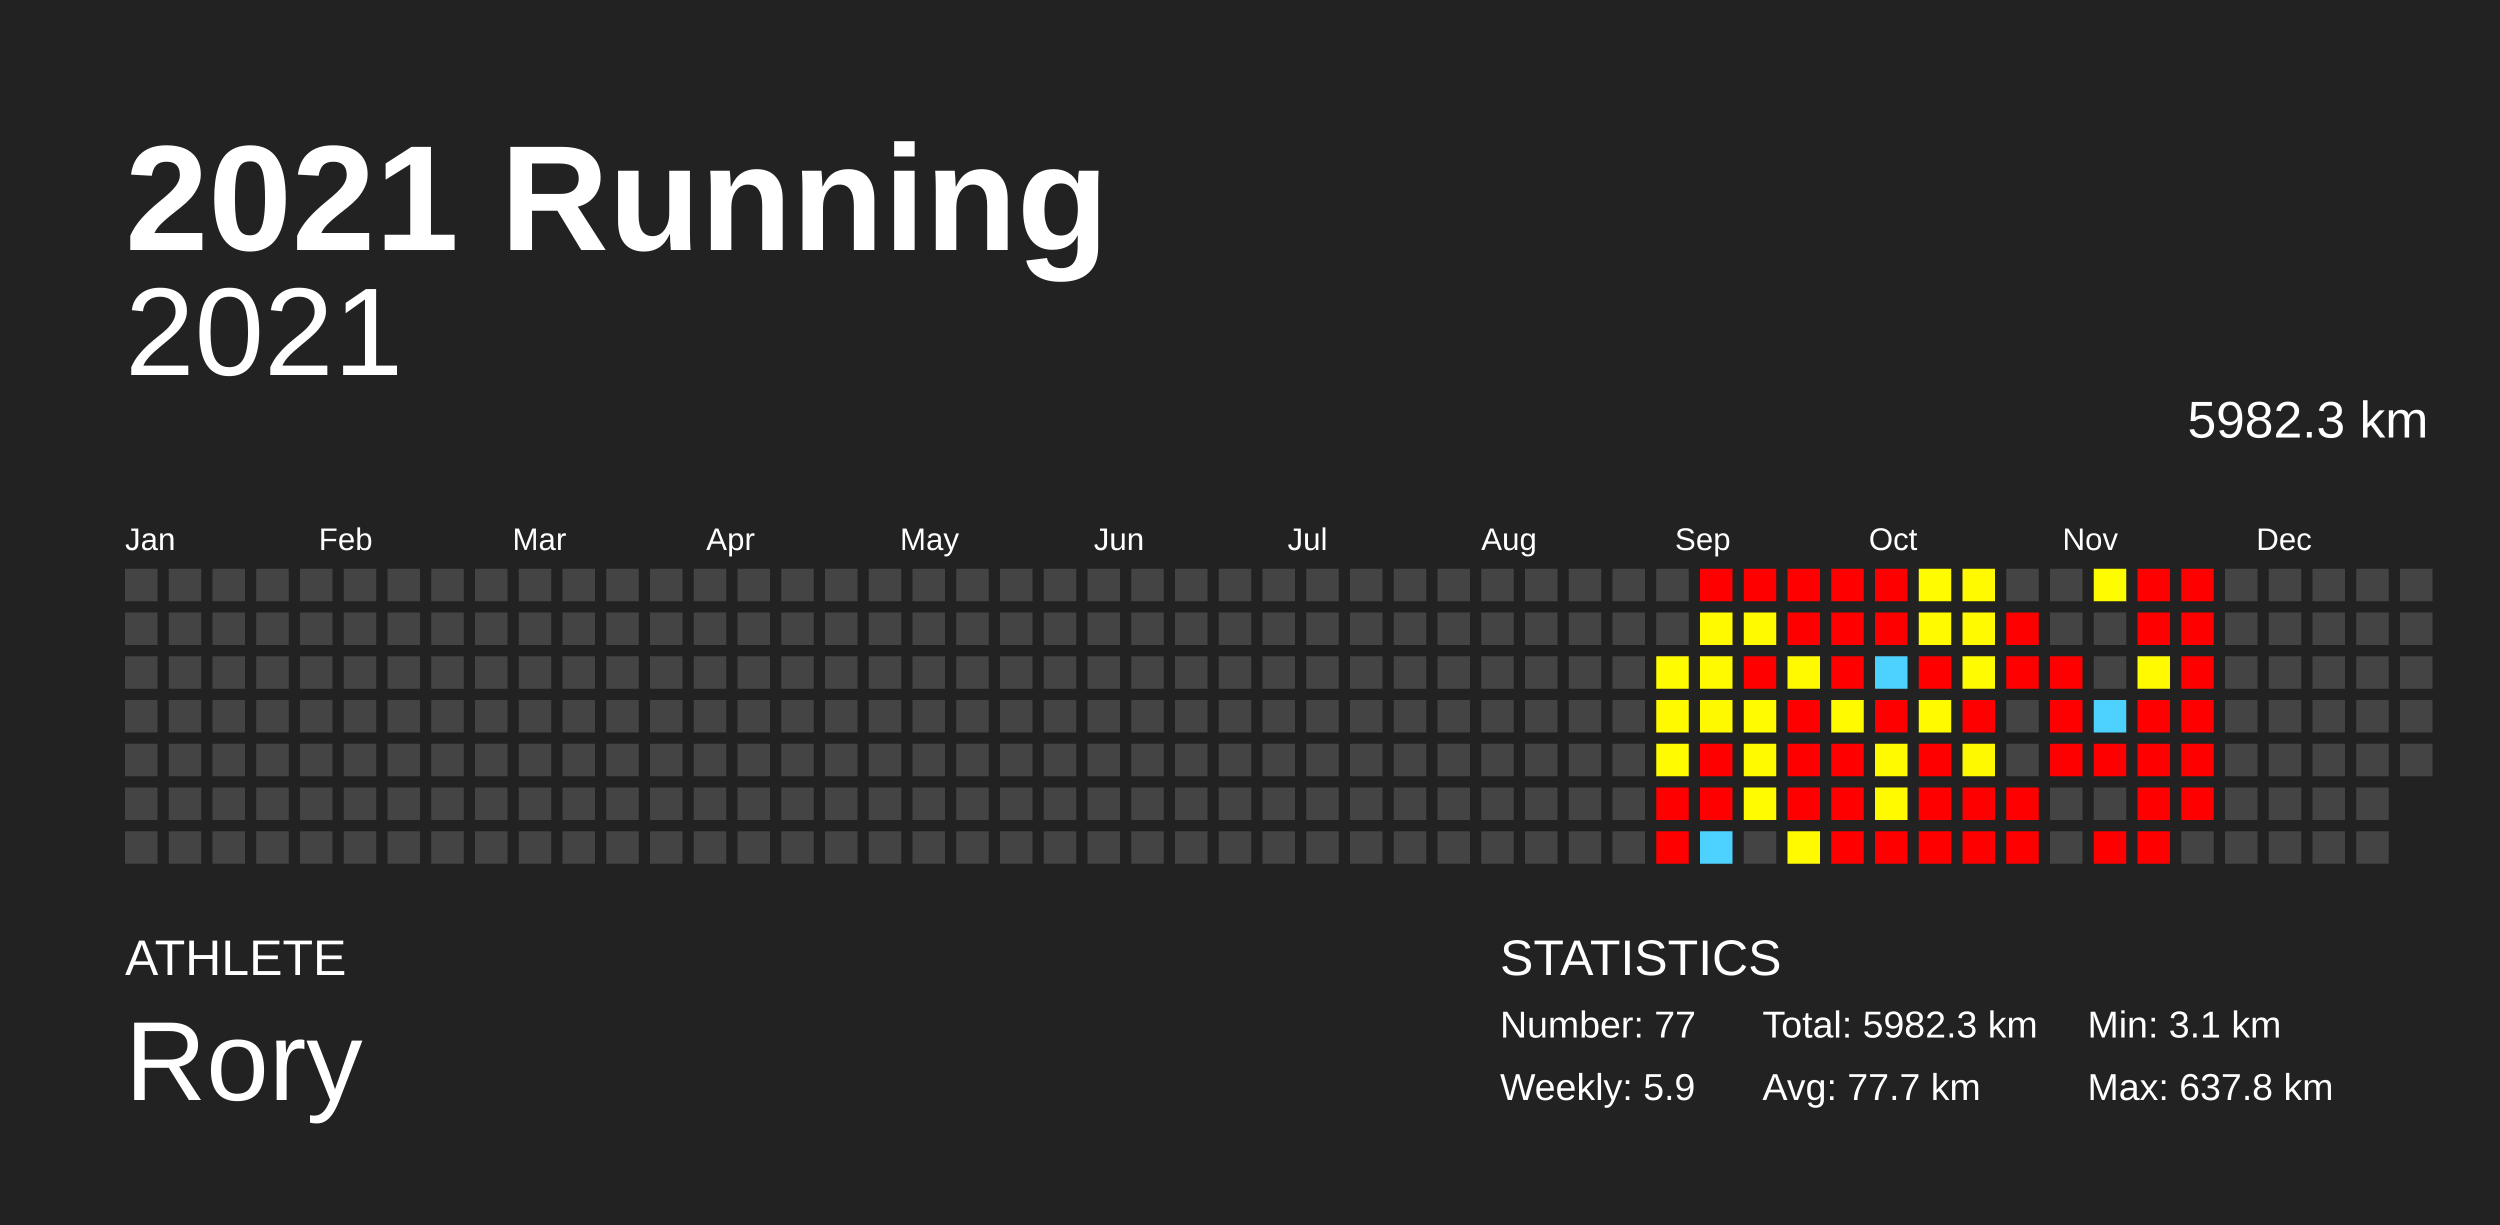
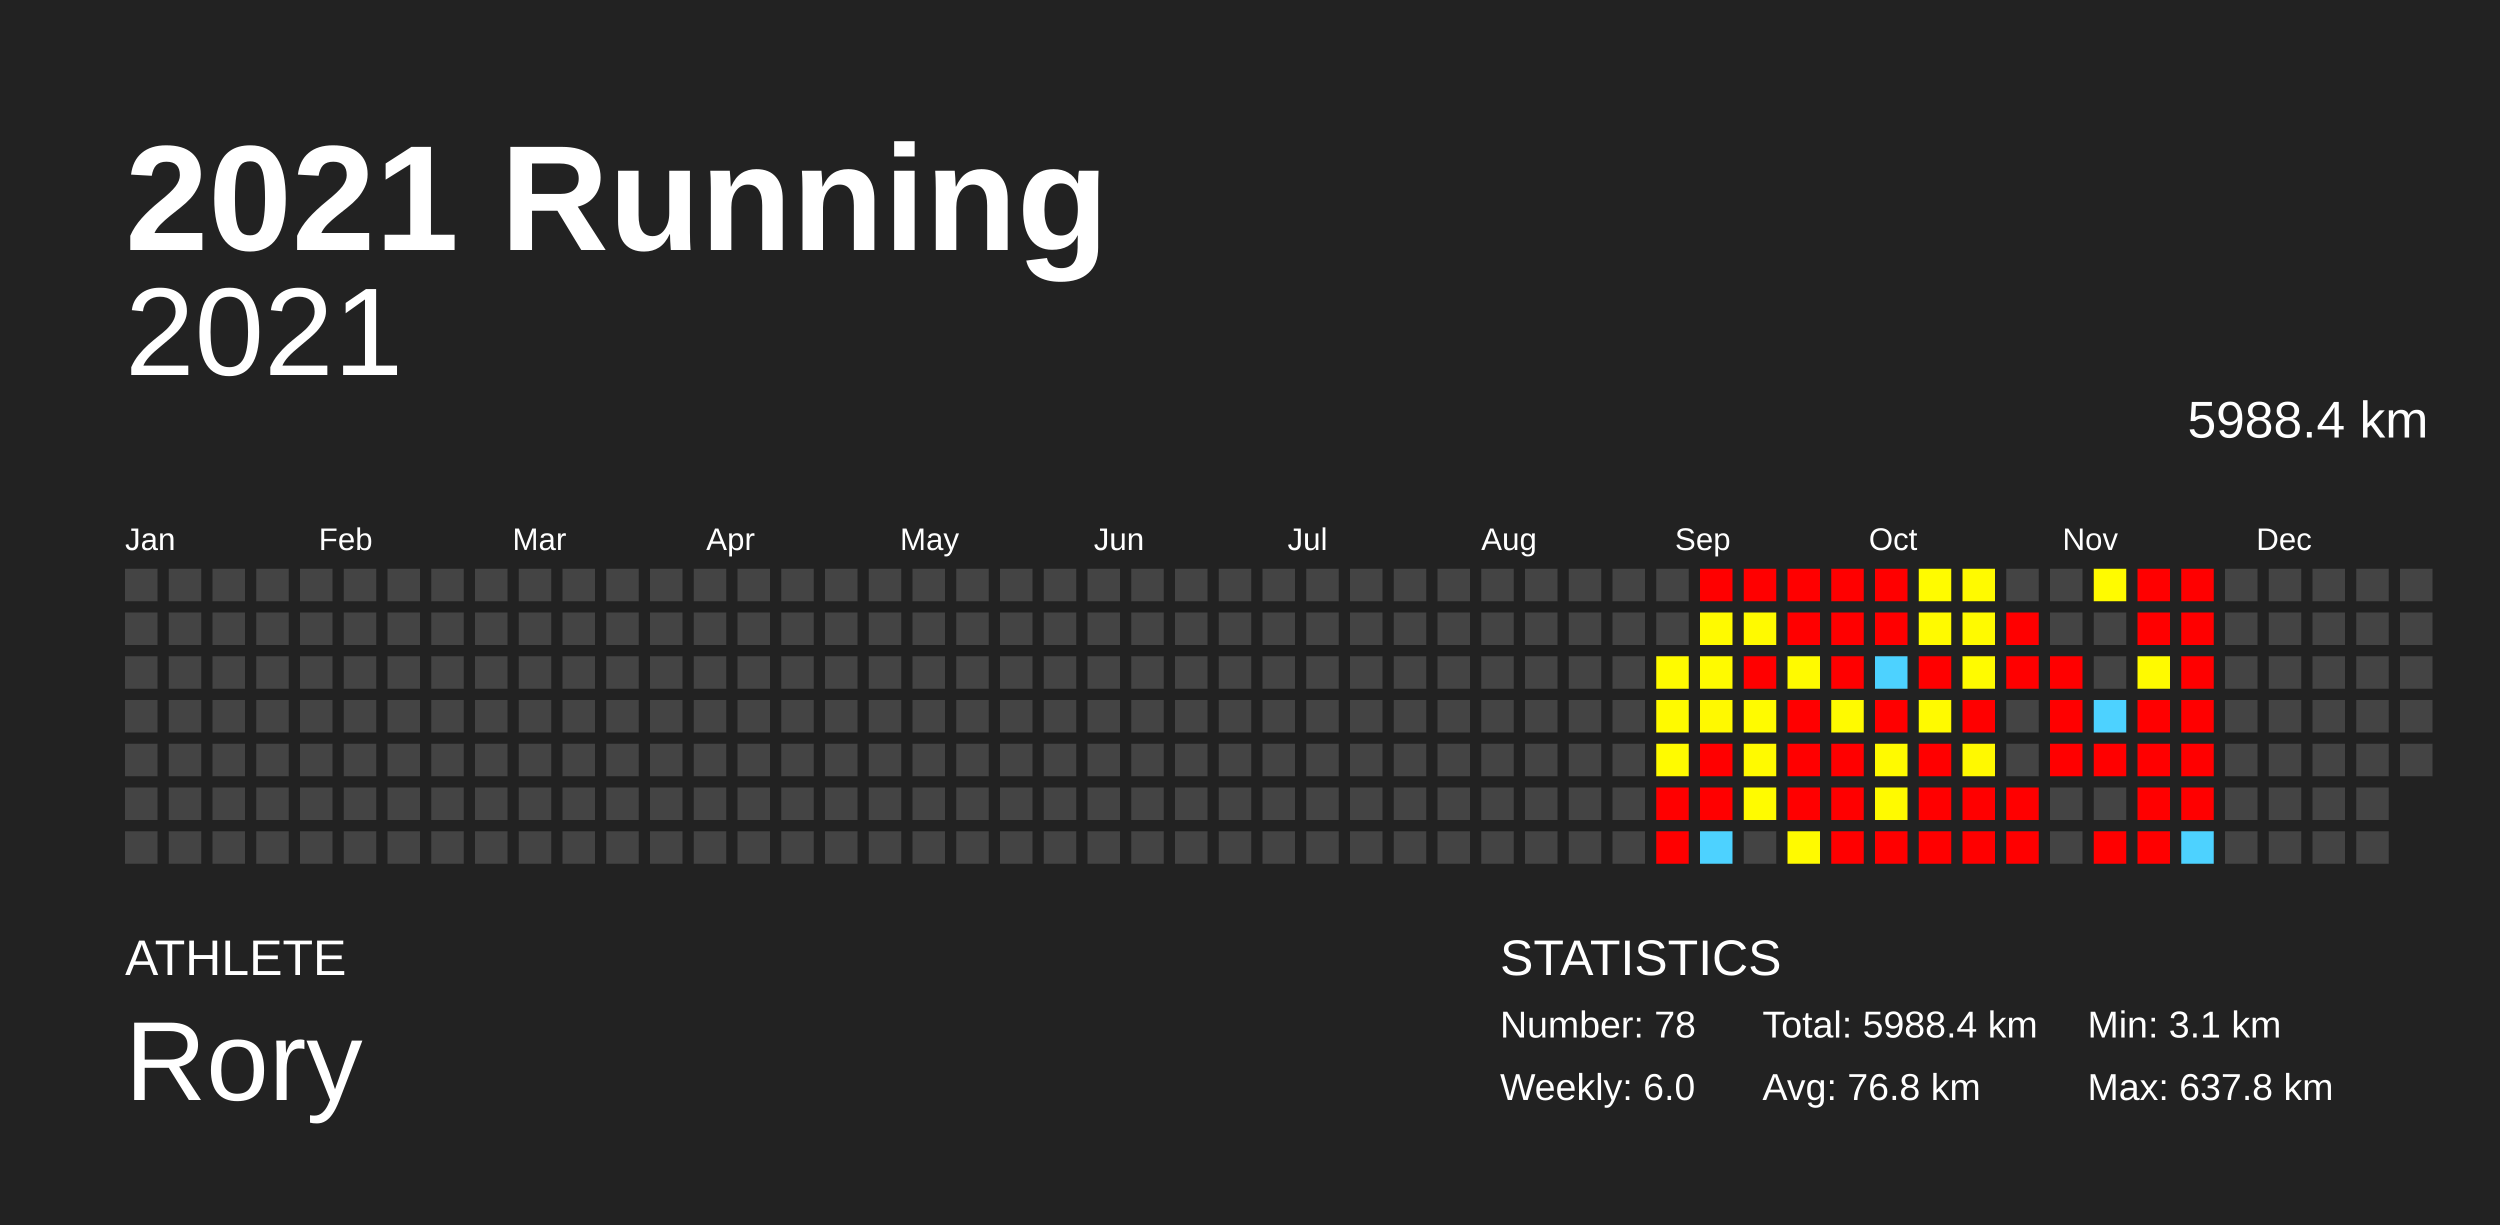
<svg xmlns="http://www.w3.org/2000/svg" baseProfile="full" height="98mm" version="1.1" viewBox="0,0,200,98" width="200mm">
  <defs />
  <rect fill="#222222" height="98" width="200" x="0" y="0" />
  <text fill="#FFFFFF" style="font-size:12px; font-family:Arial; font-weight:bold;" x="10" y="20">2021 Running</text>
  <text fill="#FFFFFF" style="font-size:4px; font-family:Arial" x="10" y="78">ATHLETE</text>
  <text fill="#FFFFFF" style="font-size:9px; font-family:Arial" x="10" y="88">Rory</text>
  <text fill="#FFFFFF" style="font-size:4px; font-family:Arial" x="120" y="78">STATISTICS</text>
-   <text fill="#FFFFFF" style="font-size:3px; font-family:Arial" x="120" y="83">Number: 77</text>
-   <text fill="#FFFFFF" style="font-size:3px; font-family:Arial" x="120" y="88">Weekly: 5.9</text>
-   <text fill="#FFFFFF" style="font-size:3px; font-family:Arial" x="141" y="83">Total: 5982.3 km</text>
-   <text fill="#FFFFFF" style="font-size:3px; font-family:Arial" x="141" y="88">Avg: 77.7 km</text>
+   <text fill="#FFFFFF" style="font-size:3px; font-family:Arial" x="120" y="83">Number: 78</text>
+   <text fill="#FFFFFF" style="font-size:3px; font-family:Arial" x="120" y="88">Weekly: 6.0</text>
+   <text fill="#FFFFFF" style="font-size:3px; font-family:Arial" x="141" y="83">Total: 5988.4 km</text>
+   <text fill="#FFFFFF" style="font-size:3px; font-family:Arial" x="141" y="88">Avg: 76.8 km</text>
  <text fill="#FFFFFF" style="font-size:3px; font-family:Arial" x="167" y="83">Min: 3.1 km</text>
  <text fill="#FFFFFF" style="font-size:3px; font-family:Arial" x="167" y="88">Max: 637.8 km</text>
  <text alignment-baseline="hanging" fill="#FFFFFF" style="font-size:10.0px; font-family:Arial;" x="10" y="30">2021</text>
-   <text alignment-baseline="hanging" fill="#FFFFFF" style="font-size:4.125px; font-family:Arial;" x="175" y="35">5982.3 km</text>
+   <text alignment-baseline="hanging" fill="#FFFFFF" style="font-size:4.125px; font-family:Arial;" x="175" y="35">5988.4 km</text>
  <text fill="#FFFFFF" style="font-size:2.5px; font-family:Arial" x="10.0" y="44">Jan</text>
  <text fill="#FFFFFF" style="font-size:2.5px; font-family:Arial" x="25.5" y="44">Feb</text>
  <text fill="#FFFFFF" style="font-size:2.5px; font-family:Arial" x="41.0" y="44">Mar</text>
  <text fill="#FFFFFF" style="font-size:2.5px; font-family:Arial" x="56.5" y="44">Apr</text>
  <text fill="#FFFFFF" style="font-size:2.5px; font-family:Arial" x="72.0" y="44">May</text>
  <text fill="#FFFFFF" style="font-size:2.5px; font-family:Arial" x="87.5" y="44">Jun</text>
  <text fill="#FFFFFF" style="font-size:2.5px; font-family:Arial" x="103.0" y="44">Jul</text>
  <text fill="#FFFFFF" style="font-size:2.5px; font-family:Arial" x="118.5" y="44">Aug</text>
  <text fill="#FFFFFF" style="font-size:2.5px; font-family:Arial" x="134.0" y="44">Sep</text>
  <text fill="#FFFFFF" style="font-size:2.5px; font-family:Arial" x="149.5" y="44">Oct</text>
  <text fill="#FFFFFF" style="font-size:2.5px; font-family:Arial" x="165.0" y="44">Nov</text>
  <text fill="#FFFFFF" style="font-size:2.5px; font-family:Arial" x="180.5" y="44">Dec</text>
  <rect fill="#444444" height="2.6" width="2.6" x="10.0" y="45.5" />
  <rect fill="#444444" height="2.6" width="2.6" x="10.0" y="49.0" />
  <rect fill="#444444" height="2.6" width="2.6" x="10.0" y="52.5" />
  <rect fill="#444444" height="2.6" width="2.6" x="10.0" y="56.0" />
  <rect fill="#444444" height="2.6" width="2.6" x="10.0" y="59.5" />
  <rect fill="#444444" height="2.6" width="2.6" x="10.0" y="63.0" />
  <rect fill="#444444" height="2.6" width="2.6" x="10.0" y="66.5" />
  <rect fill="#444444" height="2.6" width="2.6" x="13.5" y="45.5" />
  <rect fill="#444444" height="2.6" width="2.6" x="13.5" y="49.0" />
  <rect fill="#444444" height="2.6" width="2.6" x="13.5" y="52.5" />
  <rect fill="#444444" height="2.6" width="2.6" x="13.5" y="56.0" />
  <rect fill="#444444" height="2.6" width="2.6" x="13.5" y="59.5" />
  <rect fill="#444444" height="2.6" width="2.6" x="13.5" y="63.0" />
  <rect fill="#444444" height="2.6" width="2.6" x="13.5" y="66.5" />
  <rect fill="#444444" height="2.6" width="2.6" x="17.0" y="45.5" />
  <rect fill="#444444" height="2.6" width="2.6" x="17.0" y="49.0" />
  <rect fill="#444444" height="2.6" width="2.6" x="17.0" y="52.5" />
  <rect fill="#444444" height="2.6" width="2.6" x="17.0" y="56.0" />
  <rect fill="#444444" height="2.6" width="2.6" x="17.0" y="59.5" />
  <rect fill="#444444" height="2.6" width="2.6" x="17.0" y="63.0" />
  <rect fill="#444444" height="2.6" width="2.6" x="17.0" y="66.5" />
  <rect fill="#444444" height="2.6" width="2.6" x="20.5" y="45.5" />
  <rect fill="#444444" height="2.6" width="2.6" x="20.5" y="49.0" />
  <rect fill="#444444" height="2.6" width="2.6" x="20.5" y="52.5" />
  <rect fill="#444444" height="2.6" width="2.6" x="20.5" y="56.0" />
  <rect fill="#444444" height="2.6" width="2.6" x="20.5" y="59.5" />
  <rect fill="#444444" height="2.6" width="2.6" x="20.5" y="63.0" />
  <rect fill="#444444" height="2.6" width="2.6" x="20.5" y="66.5" />
  <rect fill="#444444" height="2.6" width="2.6" x="24.0" y="45.5" />
  <rect fill="#444444" height="2.6" width="2.6" x="24.0" y="49.0" />
  <rect fill="#444444" height="2.6" width="2.6" x="24.0" y="52.5" />
  <rect fill="#444444" height="2.6" width="2.6" x="24.0" y="56.0" />
  <rect fill="#444444" height="2.6" width="2.6" x="24.0" y="59.5" />
  <rect fill="#444444" height="2.6" width="2.6" x="24.0" y="63.0" />
  <rect fill="#444444" height="2.6" width="2.6" x="24.0" y="66.5" />
  <rect fill="#444444" height="2.6" width="2.6" x="27.5" y="45.5" />
  <rect fill="#444444" height="2.6" width="2.6" x="27.5" y="49.0" />
  <rect fill="#444444" height="2.6" width="2.6" x="27.5" y="52.5" />
  <rect fill="#444444" height="2.6" width="2.6" x="27.5" y="56.0" />
  <rect fill="#444444" height="2.6" width="2.6" x="27.5" y="59.5" />
  <rect fill="#444444" height="2.6" width="2.6" x="27.5" y="63.0" />
  <rect fill="#444444" height="2.6" width="2.6" x="27.5" y="66.5" />
  <rect fill="#444444" height="2.6" width="2.6" x="31.0" y="45.5" />
  <rect fill="#444444" height="2.6" width="2.6" x="31.0" y="49.0" />
  <rect fill="#444444" height="2.6" width="2.6" x="31.0" y="52.5" />
  <rect fill="#444444" height="2.6" width="2.6" x="31.0" y="56.0" />
  <rect fill="#444444" height="2.6" width="2.6" x="31.0" y="59.5" />
  <rect fill="#444444" height="2.6" width="2.6" x="31.0" y="63.0" />
  <rect fill="#444444" height="2.6" width="2.6" x="31.0" y="66.5" />
  <rect fill="#444444" height="2.6" width="2.6" x="34.5" y="45.5" />
  <rect fill="#444444" height="2.6" width="2.6" x="34.5" y="49.0" />
  <rect fill="#444444" height="2.6" width="2.6" x="34.5" y="52.5" />
  <rect fill="#444444" height="2.6" width="2.6" x="34.5" y="56.0" />
  <rect fill="#444444" height="2.6" width="2.6" x="34.5" y="59.5" />
  <rect fill="#444444" height="2.6" width="2.6" x="34.5" y="63.0" />
  <rect fill="#444444" height="2.6" width="2.6" x="34.5" y="66.5" />
  <rect fill="#444444" height="2.6" width="2.6" x="38.0" y="45.5" />
  <rect fill="#444444" height="2.6" width="2.6" x="38.0" y="49.0" />
  <rect fill="#444444" height="2.6" width="2.6" x="38.0" y="52.5" />
  <rect fill="#444444" height="2.6" width="2.6" x="38.0" y="56.0" />
  <rect fill="#444444" height="2.6" width="2.6" x="38.0" y="59.5" />
  <rect fill="#444444" height="2.6" width="2.6" x="38.0" y="63.0" />
  <rect fill="#444444" height="2.6" width="2.6" x="38.0" y="66.5" />
  <rect fill="#444444" height="2.6" width="2.6" x="41.5" y="45.5" />
  <rect fill="#444444" height="2.6" width="2.6" x="41.5" y="49.0" />
  <rect fill="#444444" height="2.6" width="2.6" x="41.5" y="52.5" />
  <rect fill="#444444" height="2.6" width="2.6" x="41.5" y="56.0" />
  <rect fill="#444444" height="2.6" width="2.6" x="41.5" y="59.5" />
  <rect fill="#444444" height="2.6" width="2.6" x="41.5" y="63.0" />
  <rect fill="#444444" height="2.6" width="2.6" x="41.5" y="66.5" />
  <rect fill="#444444" height="2.6" width="2.6" x="45.0" y="45.5" />
  <rect fill="#444444" height="2.6" width="2.6" x="45.0" y="49.0" />
  <rect fill="#444444" height="2.6" width="2.6" x="45.0" y="52.5" />
  <rect fill="#444444" height="2.6" width="2.6" x="45.0" y="56.0" />
  <rect fill="#444444" height="2.6" width="2.6" x="45.0" y="59.5" />
  <rect fill="#444444" height="2.6" width="2.6" x="45.0" y="63.0" />
  <rect fill="#444444" height="2.6" width="2.6" x="45.0" y="66.5" />
  <rect fill="#444444" height="2.6" width="2.6" x="48.5" y="45.5" />
  <rect fill="#444444" height="2.6" width="2.6" x="48.5" y="49.0" />
  <rect fill="#444444" height="2.6" width="2.6" x="48.5" y="52.5" />
  <rect fill="#444444" height="2.6" width="2.6" x="48.5" y="56.0" />
  <rect fill="#444444" height="2.6" width="2.6" x="48.5" y="59.5" />
  <rect fill="#444444" height="2.6" width="2.6" x="48.5" y="63.0" />
  <rect fill="#444444" height="2.6" width="2.6" x="48.5" y="66.5" />
  <rect fill="#444444" height="2.6" width="2.6" x="52.0" y="45.5" />
  <rect fill="#444444" height="2.6" width="2.6" x="52.0" y="49.0" />
  <rect fill="#444444" height="2.6" width="2.6" x="52.0" y="52.5" />
  <rect fill="#444444" height="2.6" width="2.6" x="52.0" y="56.0" />
  <rect fill="#444444" height="2.6" width="2.6" x="52.0" y="59.5" />
  <rect fill="#444444" height="2.6" width="2.6" x="52.0" y="63.0" />
  <rect fill="#444444" height="2.6" width="2.6" x="52.0" y="66.5" />
  <rect fill="#444444" height="2.6" width="2.6" x="55.5" y="45.5" />
  <rect fill="#444444" height="2.6" width="2.6" x="55.5" y="49.0" />
  <rect fill="#444444" height="2.6" width="2.6" x="55.5" y="52.5" />
  <rect fill="#444444" height="2.6" width="2.6" x="55.5" y="56.0" />
  <rect fill="#444444" height="2.6" width="2.6" x="55.5" y="59.5" />
  <rect fill="#444444" height="2.6" width="2.6" x="55.5" y="63.0" />
  <rect fill="#444444" height="2.6" width="2.6" x="55.5" y="66.5" />
  <rect fill="#444444" height="2.6" width="2.6" x="59.0" y="45.5" />
  <rect fill="#444444" height="2.6" width="2.6" x="59.0" y="49.0" />
  <rect fill="#444444" height="2.6" width="2.6" x="59.0" y="52.5" />
  <rect fill="#444444" height="2.6" width="2.6" x="59.0" y="56.0" />
  <rect fill="#444444" height="2.6" width="2.6" x="59.0" y="59.5" />
  <rect fill="#444444" height="2.6" width="2.6" x="59.0" y="63.0" />
  <rect fill="#444444" height="2.6" width="2.6" x="59.0" y="66.5" />
  <rect fill="#444444" height="2.6" width="2.6" x="62.5" y="45.5" />
  <rect fill="#444444" height="2.6" width="2.6" x="62.5" y="49.0" />
  <rect fill="#444444" height="2.6" width="2.6" x="62.5" y="52.5" />
  <rect fill="#444444" height="2.6" width="2.6" x="62.5" y="56.0" />
  <rect fill="#444444" height="2.6" width="2.6" x="62.5" y="59.5" />
  <rect fill="#444444" height="2.6" width="2.6" x="62.5" y="63.0" />
  <rect fill="#444444" height="2.6" width="2.6" x="62.5" y="66.5" />
  <rect fill="#444444" height="2.6" width="2.6" x="66.0" y="45.5" />
  <rect fill="#444444" height="2.6" width="2.6" x="66.0" y="49.0" />
  <rect fill="#444444" height="2.6" width="2.6" x="66.0" y="52.5" />
  <rect fill="#444444" height="2.6" width="2.6" x="66.0" y="56.0" />
  <rect fill="#444444" height="2.6" width="2.6" x="66.0" y="59.5" />
  <rect fill="#444444" height="2.6" width="2.6" x="66.0" y="63.0" />
  <rect fill="#444444" height="2.6" width="2.6" x="66.0" y="66.5" />
  <rect fill="#444444" height="2.6" width="2.6" x="69.5" y="45.5" />
  <rect fill="#444444" height="2.6" width="2.6" x="69.5" y="49.0" />
  <rect fill="#444444" height="2.6" width="2.6" x="69.5" y="52.5" />
  <rect fill="#444444" height="2.6" width="2.6" x="69.5" y="56.0" />
  <rect fill="#444444" height="2.6" width="2.6" x="69.5" y="59.5" />
  <rect fill="#444444" height="2.6" width="2.6" x="69.5" y="63.0" />
  <rect fill="#444444" height="2.6" width="2.6" x="69.5" y="66.5" />
  <rect fill="#444444" height="2.6" width="2.6" x="73.0" y="45.5" />
  <rect fill="#444444" height="2.6" width="2.6" x="73.0" y="49.0" />
  <rect fill="#444444" height="2.6" width="2.6" x="73.0" y="52.5" />
  <rect fill="#444444" height="2.6" width="2.6" x="73.0" y="56.0" />
  <rect fill="#444444" height="2.6" width="2.6" x="73.0" y="59.5" />
  <rect fill="#444444" height="2.6" width="2.6" x="73.0" y="63.0" />
  <rect fill="#444444" height="2.6" width="2.6" x="73.0" y="66.5" />
  <rect fill="#444444" height="2.6" width="2.6" x="76.5" y="45.5" />
  <rect fill="#444444" height="2.6" width="2.6" x="76.5" y="49.0" />
  <rect fill="#444444" height="2.6" width="2.6" x="76.5" y="52.5" />
  <rect fill="#444444" height="2.6" width="2.6" x="76.5" y="56.0" />
  <rect fill="#444444" height="2.6" width="2.6" x="76.5" y="59.5" />
  <rect fill="#444444" height="2.6" width="2.6" x="76.5" y="63.0" />
  <rect fill="#444444" height="2.6" width="2.6" x="76.5" y="66.5" />
  <rect fill="#444444" height="2.6" width="2.6" x="80.0" y="45.5" />
  <rect fill="#444444" height="2.6" width="2.6" x="80.0" y="49.0" />
  <rect fill="#444444" height="2.6" width="2.6" x="80.0" y="52.5" />
  <rect fill="#444444" height="2.6" width="2.6" x="80.0" y="56.0" />
  <rect fill="#444444" height="2.6" width="2.6" x="80.0" y="59.5" />
  <rect fill="#444444" height="2.6" width="2.6" x="80.0" y="63.0" />
  <rect fill="#444444" height="2.6" width="2.6" x="80.0" y="66.5" />
  <rect fill="#444444" height="2.6" width="2.6" x="83.5" y="45.5" />
  <rect fill="#444444" height="2.6" width="2.6" x="83.5" y="49.0" />
  <rect fill="#444444" height="2.6" width="2.6" x="83.5" y="52.5" />
  <rect fill="#444444" height="2.6" width="2.6" x="83.5" y="56.0" />
  <rect fill="#444444" height="2.6" width="2.6" x="83.5" y="59.5" />
  <rect fill="#444444" height="2.6" width="2.6" x="83.5" y="63.0" />
  <rect fill="#444444" height="2.6" width="2.6" x="83.5" y="66.5" />
  <rect fill="#444444" height="2.6" width="2.6" x="87.0" y="45.5" />
  <rect fill="#444444" height="2.6" width="2.6" x="87.0" y="49.0" />
  <rect fill="#444444" height="2.6" width="2.6" x="87.0" y="52.5" />
  <rect fill="#444444" height="2.6" width="2.6" x="87.0" y="56.0" />
  <rect fill="#444444" height="2.6" width="2.6" x="87.0" y="59.5" />
  <rect fill="#444444" height="2.6" width="2.6" x="87.0" y="63.0" />
  <rect fill="#444444" height="2.6" width="2.6" x="87.0" y="66.5" />
  <rect fill="#444444" height="2.6" width="2.6" x="90.5" y="45.5" />
  <rect fill="#444444" height="2.6" width="2.6" x="90.5" y="49.0" />
  <rect fill="#444444" height="2.6" width="2.6" x="90.5" y="52.5" />
  <rect fill="#444444" height="2.6" width="2.6" x="90.5" y="56.0" />
  <rect fill="#444444" height="2.6" width="2.6" x="90.5" y="59.5" />
  <rect fill="#444444" height="2.6" width="2.6" x="90.5" y="63.0" />
  <rect fill="#444444" height="2.6" width="2.6" x="90.5" y="66.5" />
  <rect fill="#444444" height="2.6" width="2.6" x="94.0" y="45.5" />
  <rect fill="#444444" height="2.6" width="2.6" x="94.0" y="49.0" />
  <rect fill="#444444" height="2.6" width="2.6" x="94.0" y="52.5" />
  <rect fill="#444444" height="2.6" width="2.6" x="94.0" y="56.0" />
  <rect fill="#444444" height="2.6" width="2.6" x="94.0" y="59.5" />
  <rect fill="#444444" height="2.6" width="2.6" x="94.0" y="63.0" />
  <rect fill="#444444" height="2.6" width="2.6" x="94.0" y="66.5" />
  <rect fill="#444444" height="2.6" width="2.6" x="97.5" y="45.5" />
  <rect fill="#444444" height="2.6" width="2.6" x="97.5" y="49.0" />
  <rect fill="#444444" height="2.6" width="2.6" x="97.5" y="52.5" />
  <rect fill="#444444" height="2.6" width="2.6" x="97.5" y="56.0" />
  <rect fill="#444444" height="2.6" width="2.6" x="97.5" y="59.5" />
  <rect fill="#444444" height="2.6" width="2.6" x="97.5" y="63.0" />
  <rect fill="#444444" height="2.6" width="2.6" x="97.5" y="66.5" />
  <rect fill="#444444" height="2.6" width="2.6" x="101.0" y="45.5" />
  <rect fill="#444444" height="2.6" width="2.6" x="101.0" y="49.0" />
  <rect fill="#444444" height="2.6" width="2.6" x="101.0" y="52.5" />
  <rect fill="#444444" height="2.6" width="2.6" x="101.0" y="56.0" />
  <rect fill="#444444" height="2.6" width="2.6" x="101.0" y="59.5" />
  <rect fill="#444444" height="2.6" width="2.6" x="101.0" y="63.0" />
  <rect fill="#444444" height="2.6" width="2.6" x="101.0" y="66.5" />
  <rect fill="#444444" height="2.6" width="2.6" x="104.5" y="45.5" />
  <rect fill="#444444" height="2.6" width="2.6" x="104.5" y="49.0" />
  <rect fill="#444444" height="2.6" width="2.6" x="104.5" y="52.5" />
  <rect fill="#444444" height="2.6" width="2.6" x="104.5" y="56.0" />
  <rect fill="#444444" height="2.6" width="2.6" x="104.5" y="59.5" />
  <rect fill="#444444" height="2.6" width="2.6" x="104.5" y="63.0" />
  <rect fill="#444444" height="2.6" width="2.6" x="104.5" y="66.5" />
  <rect fill="#444444" height="2.6" width="2.6" x="108.0" y="45.5" />
  <rect fill="#444444" height="2.6" width="2.6" x="108.0" y="49.0" />
  <rect fill="#444444" height="2.6" width="2.6" x="108.0" y="52.5" />
  <rect fill="#444444" height="2.6" width="2.6" x="108.0" y="56.0" />
  <rect fill="#444444" height="2.6" width="2.6" x="108.0" y="59.5" />
  <rect fill="#444444" height="2.6" width="2.6" x="108.0" y="63.0" />
  <rect fill="#444444" height="2.6" width="2.6" x="108.0" y="66.5" />
  <rect fill="#444444" height="2.6" width="2.6" x="111.5" y="45.5" />
  <rect fill="#444444" height="2.6" width="2.6" x="111.5" y="49.0" />
  <rect fill="#444444" height="2.6" width="2.6" x="111.5" y="52.5" />
  <rect fill="#444444" height="2.6" width="2.6" x="111.5" y="56.0" />
  <rect fill="#444444" height="2.6" width="2.6" x="111.5" y="59.5" />
  <rect fill="#444444" height="2.6" width="2.6" x="111.5" y="63.0" />
  <rect fill="#444444" height="2.6" width="2.6" x="111.5" y="66.5" />
  <rect fill="#444444" height="2.6" width="2.6" x="115.0" y="45.5" />
  <rect fill="#444444" height="2.6" width="2.6" x="115.0" y="49.0" />
  <rect fill="#444444" height="2.6" width="2.6" x="115.0" y="52.5" />
  <rect fill="#444444" height="2.6" width="2.6" x="115.0" y="56.0" />
  <rect fill="#444444" height="2.6" width="2.6" x="115.0" y="59.5" />
  <rect fill="#444444" height="2.6" width="2.6" x="115.0" y="63.0" />
  <rect fill="#444444" height="2.6" width="2.6" x="115.0" y="66.5" />
  <rect fill="#444444" height="2.6" width="2.6" x="118.5" y="45.5" />
  <rect fill="#444444" height="2.6" width="2.6" x="118.5" y="49.0" />
  <rect fill="#444444" height="2.6" width="2.6" x="118.5" y="52.5" />
  <rect fill="#444444" height="2.6" width="2.6" x="118.5" y="56.0" />
  <rect fill="#444444" height="2.6" width="2.6" x="118.5" y="59.5" />
  <rect fill="#444444" height="2.6" width="2.6" x="118.5" y="63.0" />
  <rect fill="#444444" height="2.6" width="2.6" x="118.5" y="66.5" />
  <rect fill="#444444" height="2.6" width="2.6" x="122.0" y="45.5" />
  <rect fill="#444444" height="2.6" width="2.6" x="122.0" y="49.0" />
  <rect fill="#444444" height="2.6" width="2.6" x="122.0" y="52.5" />
  <rect fill="#444444" height="2.6" width="2.6" x="122.0" y="56.0" />
  <rect fill="#444444" height="2.6" width="2.6" x="122.0" y="59.5" />
  <rect fill="#444444" height="2.6" width="2.6" x="122.0" y="63.0" />
  <rect fill="#444444" height="2.6" width="2.6" x="122.0" y="66.5" />
  <rect fill="#444444" height="2.6" width="2.6" x="125.5" y="45.5" />
  <rect fill="#444444" height="2.6" width="2.6" x="125.5" y="49.0" />
  <rect fill="#444444" height="2.6" width="2.6" x="125.5" y="52.5" />
  <rect fill="#444444" height="2.6" width="2.6" x="125.5" y="56.0" />
  <rect fill="#444444" height="2.6" width="2.6" x="125.5" y="59.5" />
  <rect fill="#444444" height="2.6" width="2.6" x="125.5" y="63.0" />
  <rect fill="#444444" height="2.6" width="2.6" x="125.5" y="66.5" />
  <rect fill="#444444" height="2.6" width="2.6" x="129.0" y="45.5" />
  <rect fill="#444444" height="2.6" width="2.6" x="129.0" y="49.0" />
  <rect fill="#444444" height="2.6" width="2.6" x="129.0" y="52.5" />
  <rect fill="#444444" height="2.6" width="2.6" x="129.0" y="56.0" />
  <rect fill="#444444" height="2.6" width="2.6" x="129.0" y="59.5" />
  <rect fill="#444444" height="2.6" width="2.6" x="129.0" y="63.0" />
  <rect fill="#444444" height="2.6" width="2.6" x="129.0" y="66.5" />
  <rect fill="#444444" height="2.6" width="2.6" x="132.5" y="45.5" />
  <rect fill="#444444" height="2.6" width="2.6" x="132.5" y="49.0" />
  <rect fill="#fffb00" height="2.6" width="2.6" x="132.5" y="52.5" />
  <rect fill="#fffa00" height="2.6" width="2.6" x="132.5" y="56.0" />
  <rect fill="#fffb00" height="2.6" width="2.6" x="132.5" y="59.5" />
  <rect fill="red" height="2.6" width="2.6" x="132.5" y="63.0" />
  <rect fill="red" height="2.6" width="2.6" x="132.5" y="66.5" />
  <rect fill="red" height="2.6" width="2.6" x="136.0" y="45.5" />
  <rect fill="#fffa00" height="2.6" width="2.6" x="136.0" y="49.0" />
  <rect fill="#fffa00" height="2.6" width="2.6" x="136.0" y="52.5" />
  <rect fill="#fff900" height="2.6" width="2.6" x="136.0" y="56.0" />
  <rect fill="red" height="2.6" width="2.6" x="136.0" y="59.5" />
  <rect fill="red" height="2.6" width="2.6" x="136.0" y="63.0" />
  <rect fill="#4dd2ff" height="2.6" width="2.6" x="136.0" y="66.5" />
  <rect fill="red" height="2.6" width="2.6" x="139.5" y="45.5" />
  <rect fill="#fffa00" height="2.6" width="2.6" x="139.5" y="49.0" />
  <rect fill="red" height="2.6" width="2.6" x="139.5" y="52.5" />
  <rect fill="#fffb00" height="2.6" width="2.6" x="139.5" y="56.0" />
  <rect fill="#fffa00" height="2.6" width="2.6" x="139.5" y="59.5" />
  <rect fill="#fffb00" height="2.6" width="2.6" x="139.5" y="63.0" />
  <rect fill="#444444" height="2.6" width="2.6" x="139.5" y="66.5" />
  <rect fill="red" height="2.6" width="2.6" x="143.0" y="45.5" />
  <rect fill="red" height="2.6" width="2.6" x="143.0" y="49.0" />
  <rect fill="#fffa00" height="2.6" width="2.6" x="143.0" y="52.5" />
  <rect fill="red" height="2.6" width="2.6" x="143.0" y="56.0" />
  <rect fill="red" height="2.6" width="2.6" x="143.0" y="59.5" />
  <rect fill="red" height="2.6" width="2.6" x="143.0" y="63.0" />
  <rect fill="#fffa00" height="2.6" width="2.6" x="143.0" y="66.5" />
  <rect fill="red" height="2.6" width="2.6" x="146.5" y="45.5" />
  <rect fill="red" height="2.6" width="2.6" x="146.5" y="49.0" />
  <rect fill="red" height="2.6" width="2.6" x="146.5" y="52.5" />
  <rect fill="#fffa00" height="2.6" width="2.6" x="146.5" y="56.0" />
  <rect fill="red" height="2.6" width="2.6" x="146.5" y="59.5" />
  <rect fill="red" height="2.6" width="2.6" x="146.5" y="63.0" />
  <rect fill="red" height="2.6" width="2.6" x="146.5" y="66.5" />
  <rect fill="red" height="2.6" width="2.6" x="150.0" y="45.5" />
  <rect fill="red" height="2.6" width="2.6" x="150.0" y="49.0" />
  <rect fill="#4dd2ff" height="2.6" width="2.6" x="150.0" y="52.5" />
  <rect fill="red" height="2.6" width="2.6" x="150.0" y="56.0" />
  <rect fill="#fffa00" height="2.6" width="2.6" x="150.0" y="59.5" />
  <rect fill="#fffa00" height="2.6" width="2.6" x="150.0" y="63.0" />
  <rect fill="red" height="2.6" width="2.6" x="150.0" y="66.5" />
  <rect fill="#fffb00" height="2.6" width="2.6" x="153.5" y="45.5" />
  <rect fill="#fffa00" height="2.6" width="2.6" x="153.5" y="49.0" />
  <rect fill="red" height="2.6" width="2.6" x="153.5" y="52.5" />
  <rect fill="#fffa00" height="2.6" width="2.6" x="153.5" y="56.0" />
  <rect fill="red" height="2.6" width="2.6" x="153.5" y="59.5" />
  <rect fill="red" height="2.6" width="2.6" x="153.5" y="63.0" />
  <rect fill="red" height="2.6" width="2.6" x="153.5" y="66.5" />
  <rect fill="#fffa00" height="2.6" width="2.6" x="157.0" y="45.5" />
  <rect fill="#fffa00" height="2.6" width="2.6" x="157.0" y="49.0" />
  <rect fill="#fffb00" height="2.6" width="2.6" x="157.0" y="52.5" />
  <rect fill="red" height="2.6" width="2.6" x="157.0" y="56.0" />
  <rect fill="#fff900" height="2.6" width="2.6" x="157.0" y="59.5" />
  <rect fill="red" height="2.6" width="2.6" x="157.0" y="63.0" />
  <rect fill="red" height="2.6" width="2.6" x="157.0" y="66.5" />
  <rect fill="#444444" height="2.6" width="2.6" x="160.5" y="45.5" />
  <rect fill="red" height="2.6" width="2.6" x="160.5" y="49.0" />
  <rect fill="red" height="2.6" width="2.6" x="160.5" y="52.5" />
  <rect fill="#444444" height="2.6" width="2.6" x="160.5" y="56.0" />
  <rect fill="#444444" height="2.6" width="2.6" x="160.5" y="59.5" />
  <rect fill="red" height="2.6" width="2.6" x="160.5" y="63.0" />
  <rect fill="red" height="2.6" width="2.6" x="160.5" y="66.5" />
  <rect fill="#444444" height="2.6" width="2.6" x="164.0" y="45.5" />
  <rect fill="#444444" height="2.6" width="2.6" x="164.0" y="49.0" />
  <rect fill="red" height="2.6" width="2.6" x="164.0" y="52.5" />
  <rect fill="red" height="2.6" width="2.6" x="164.0" y="56.0" />
  <rect fill="red" height="2.6" width="2.6" x="164.0" y="59.5" />
  <rect fill="#444444" height="2.6" width="2.6" x="164.0" y="63.0" />
  <rect fill="#444444" height="2.6" width="2.6" x="164.0" y="66.5" />
  <rect fill="#fffb00" height="2.6" width="2.6" x="167.5" y="45.5" />
  <rect fill="#444444" height="2.6" width="2.6" x="167.5" y="49.0" />
  <rect fill="#444444" height="2.6" width="2.6" x="167.5" y="52.5" />
  <rect fill="#4dd2ff" height="2.6" width="2.6" x="167.5" y="56.0" />
  <rect fill="red" height="2.6" width="2.6" x="167.5" y="59.5" />
  <rect fill="#444444" height="2.6" width="2.6" x="167.5" y="63.0" />
  <rect fill="red" height="2.6" width="2.6" x="167.5" y="66.5" />
  <rect fill="red" height="2.6" width="2.6" x="171.0" y="45.5" />
  <rect fill="red" height="2.6" width="2.6" x="171.0" y="49.0" />
  <rect fill="#fffa00" height="2.6" width="2.6" x="171.0" y="52.5" />
  <rect fill="red" height="2.6" width="2.6" x="171.0" y="56.0" />
  <rect fill="red" height="2.6" width="2.6" x="171.0" y="59.5" />
  <rect fill="red" height="2.6" width="2.6" x="171.0" y="63.0" />
  <rect fill="red" height="2.6" width="2.6" x="171.0" y="66.5" />
  <rect fill="red" height="2.6" width="2.6" x="174.5" y="45.5" />
  <rect fill="red" height="2.6" width="2.6" x="174.5" y="49.0" />
  <rect fill="red" height="2.6" width="2.6" x="174.5" y="52.5" />
  <rect fill="red" height="2.6" width="2.6" x="174.5" y="56.0" />
  <rect fill="red" height="2.6" width="2.6" x="174.5" y="59.5" />
  <rect fill="red" height="2.6" width="2.6" x="174.5" y="63.0" />
-   <rect fill="#444444" height="2.6" width="2.6" x="174.5" y="66.5" />
+   <rect fill="#4dd2ff" height="2.6" width="2.6" x="174.5" y="66.5" />
  <rect fill="#444444" height="2.6" width="2.6" x="178.0" y="45.5" />
  <rect fill="#444444" height="2.6" width="2.6" x="178.0" y="49.0" />
  <rect fill="#444444" height="2.6" width="2.6" x="178.0" y="52.5" />
  <rect fill="#444444" height="2.6" width="2.6" x="178.0" y="56.0" />
  <rect fill="#444444" height="2.6" width="2.6" x="178.0" y="59.5" />
  <rect fill="#444444" height="2.6" width="2.6" x="178.0" y="63.0" />
  <rect fill="#444444" height="2.6" width="2.6" x="178.0" y="66.5" />
  <rect fill="#444444" height="2.6" width="2.6" x="181.5" y="45.5" />
  <rect fill="#444444" height="2.6" width="2.6" x="181.5" y="49.0" />
  <rect fill="#444444" height="2.6" width="2.6" x="181.5" y="52.5" />
  <rect fill="#444444" height="2.6" width="2.6" x="181.5" y="56.0" />
  <rect fill="#444444" height="2.6" width="2.6" x="181.5" y="59.5" />
  <rect fill="#444444" height="2.6" width="2.6" x="181.5" y="63.0" />
  <rect fill="#444444" height="2.6" width="2.6" x="181.5" y="66.5" />
  <rect fill="#444444" height="2.6" width="2.6" x="185.0" y="45.5" />
  <rect fill="#444444" height="2.6" width="2.6" x="185.0" y="49.0" />
  <rect fill="#444444" height="2.6" width="2.6" x="185.0" y="52.5" />
  <rect fill="#444444" height="2.6" width="2.6" x="185.0" y="56.0" />
  <rect fill="#444444" height="2.6" width="2.6" x="185.0" y="59.5" />
  <rect fill="#444444" height="2.6" width="2.6" x="185.0" y="63.0" />
  <rect fill="#444444" height="2.6" width="2.6" x="185.0" y="66.5" />
  <rect fill="#444444" height="2.6" width="2.6" x="188.5" y="45.5" />
  <rect fill="#444444" height="2.6" width="2.6" x="188.5" y="49.0" />
  <rect fill="#444444" height="2.6" width="2.6" x="188.5" y="52.5" />
  <rect fill="#444444" height="2.6" width="2.6" x="188.5" y="56.0" />
  <rect fill="#444444" height="2.6" width="2.6" x="188.5" y="59.5" />
  <rect fill="#444444" height="2.6" width="2.6" x="188.5" y="63.0" />
  <rect fill="#444444" height="2.6" width="2.6" x="188.5" y="66.5" />
  <rect fill="#444444" height="2.6" width="2.6" x="192.0" y="45.5" />
  <rect fill="#444444" height="2.6" width="2.6" x="192.0" y="49.0" />
  <rect fill="#444444" height="2.6" width="2.6" x="192.0" y="52.5" />
  <rect fill="#444444" height="2.6" width="2.6" x="192.0" y="56.0" />
  <rect fill="#444444" height="2.6" width="2.6" x="192.0" y="59.5" />
</svg>
